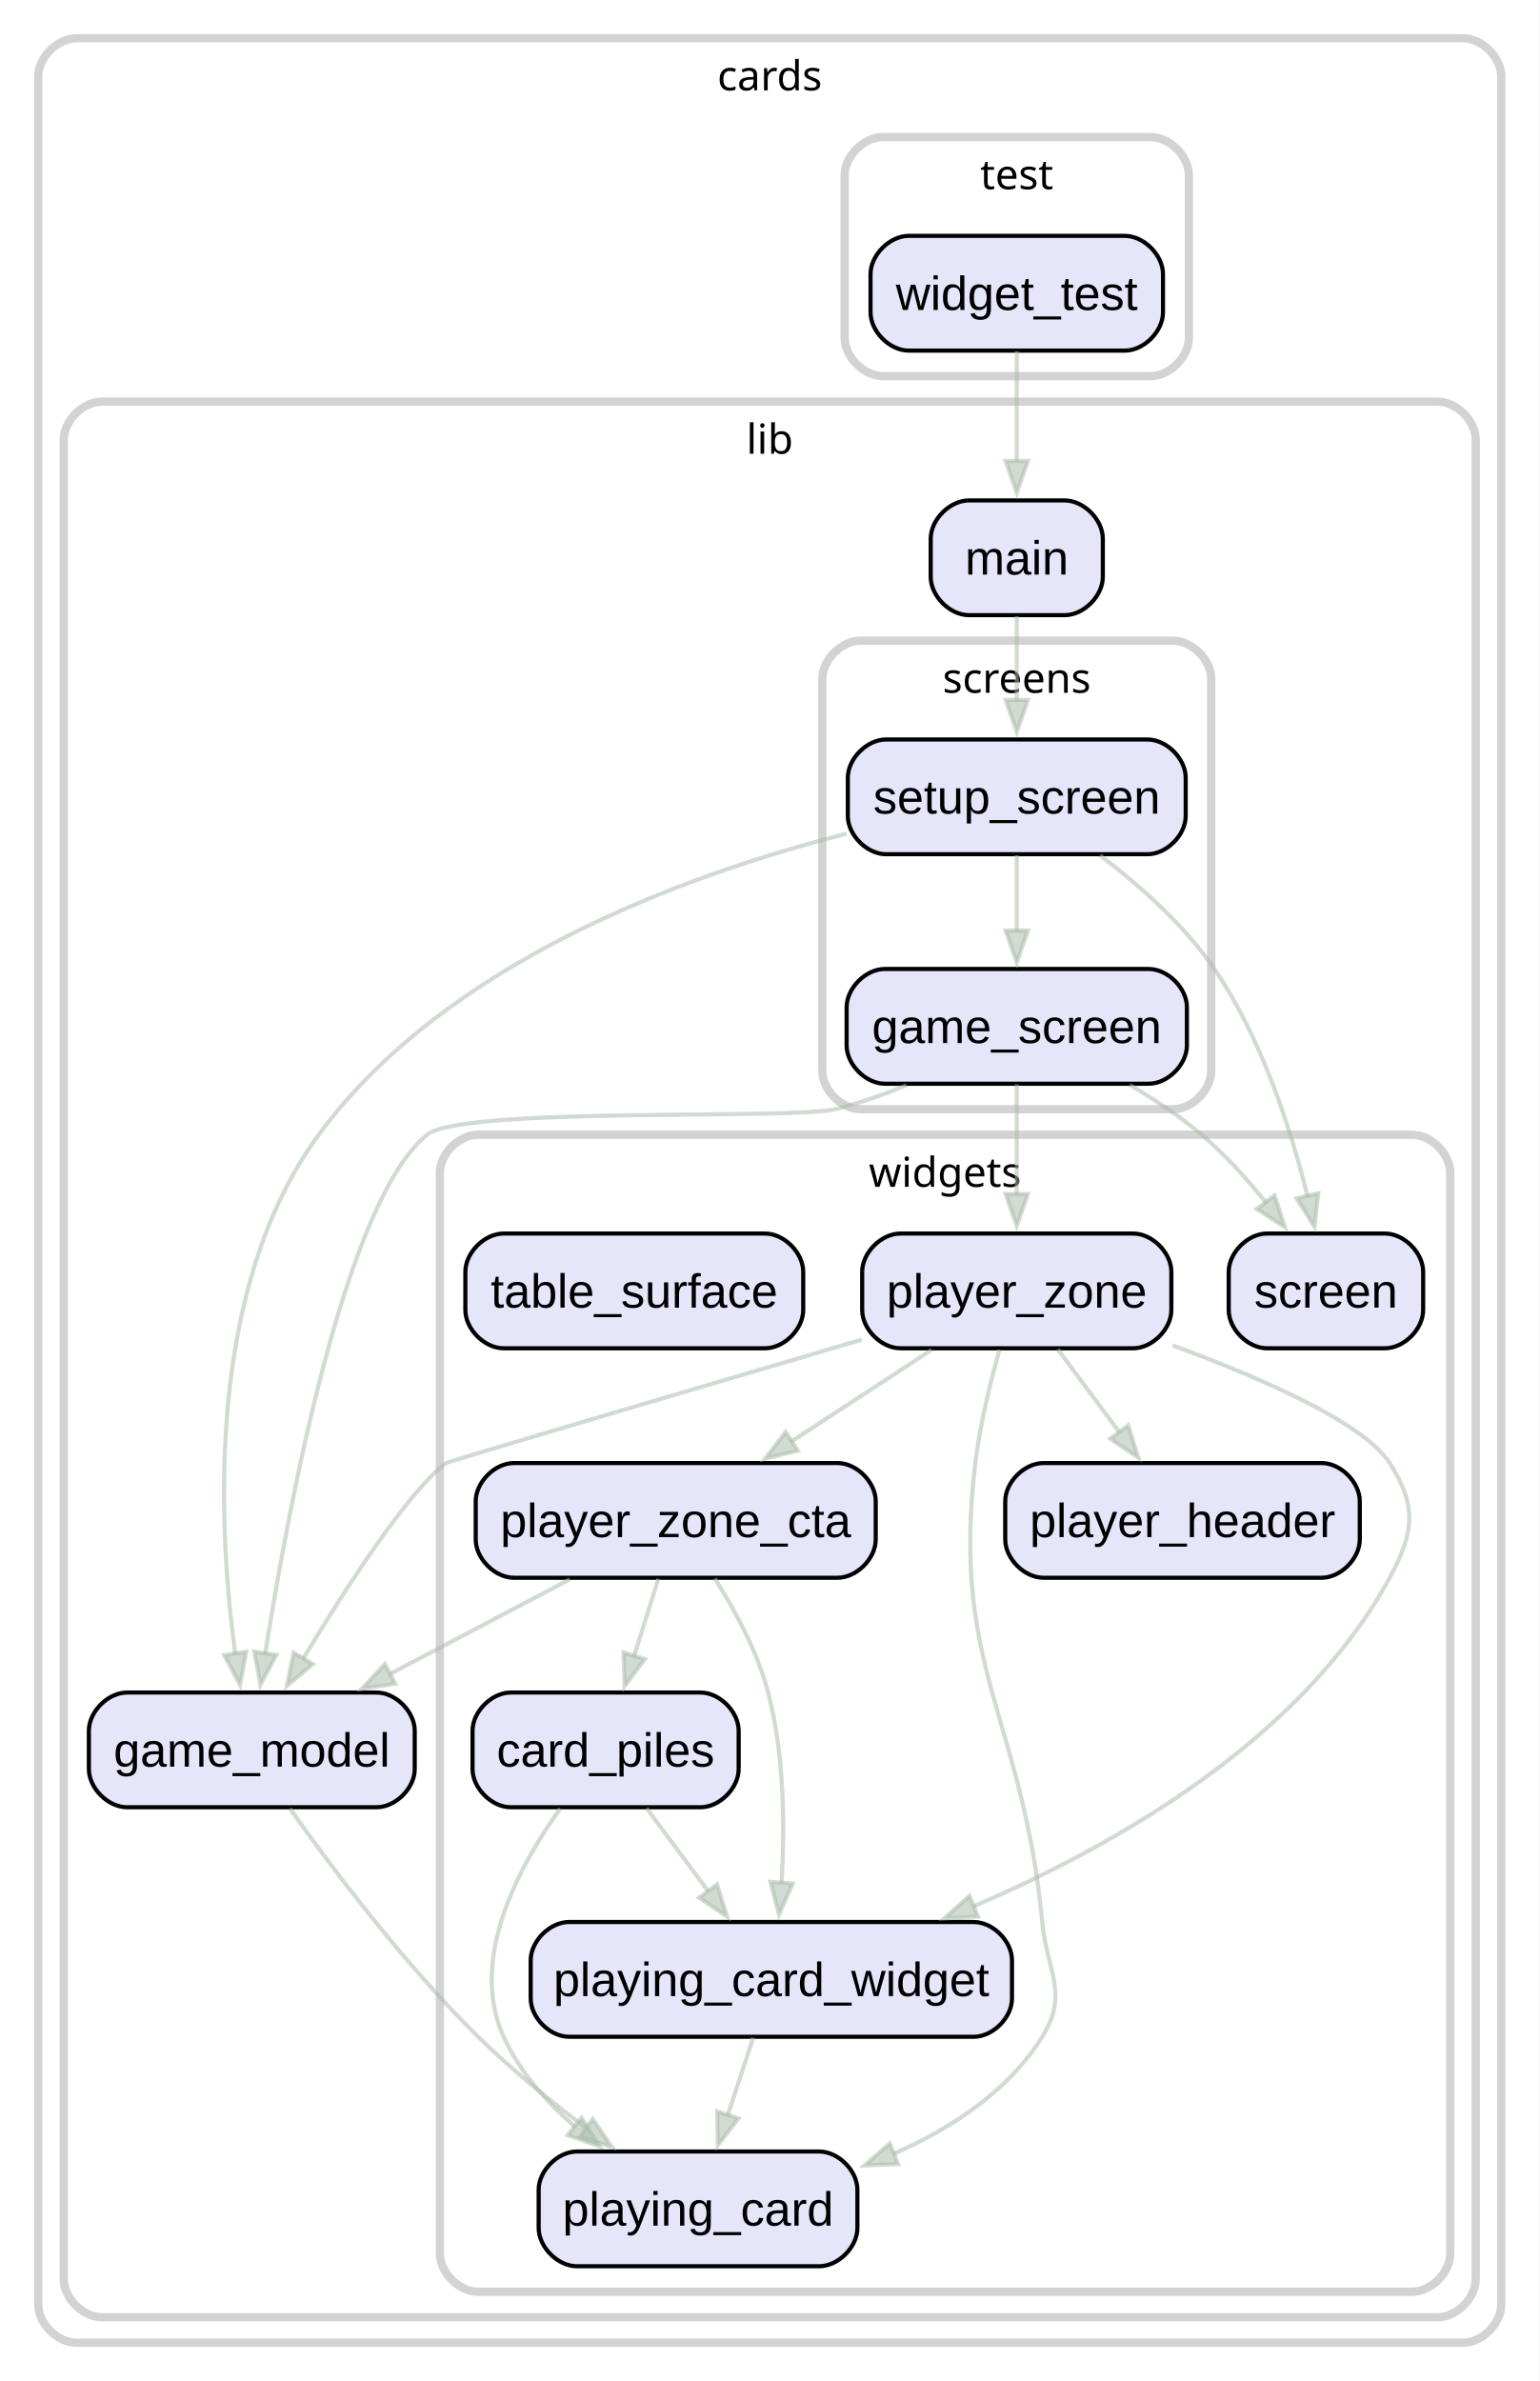
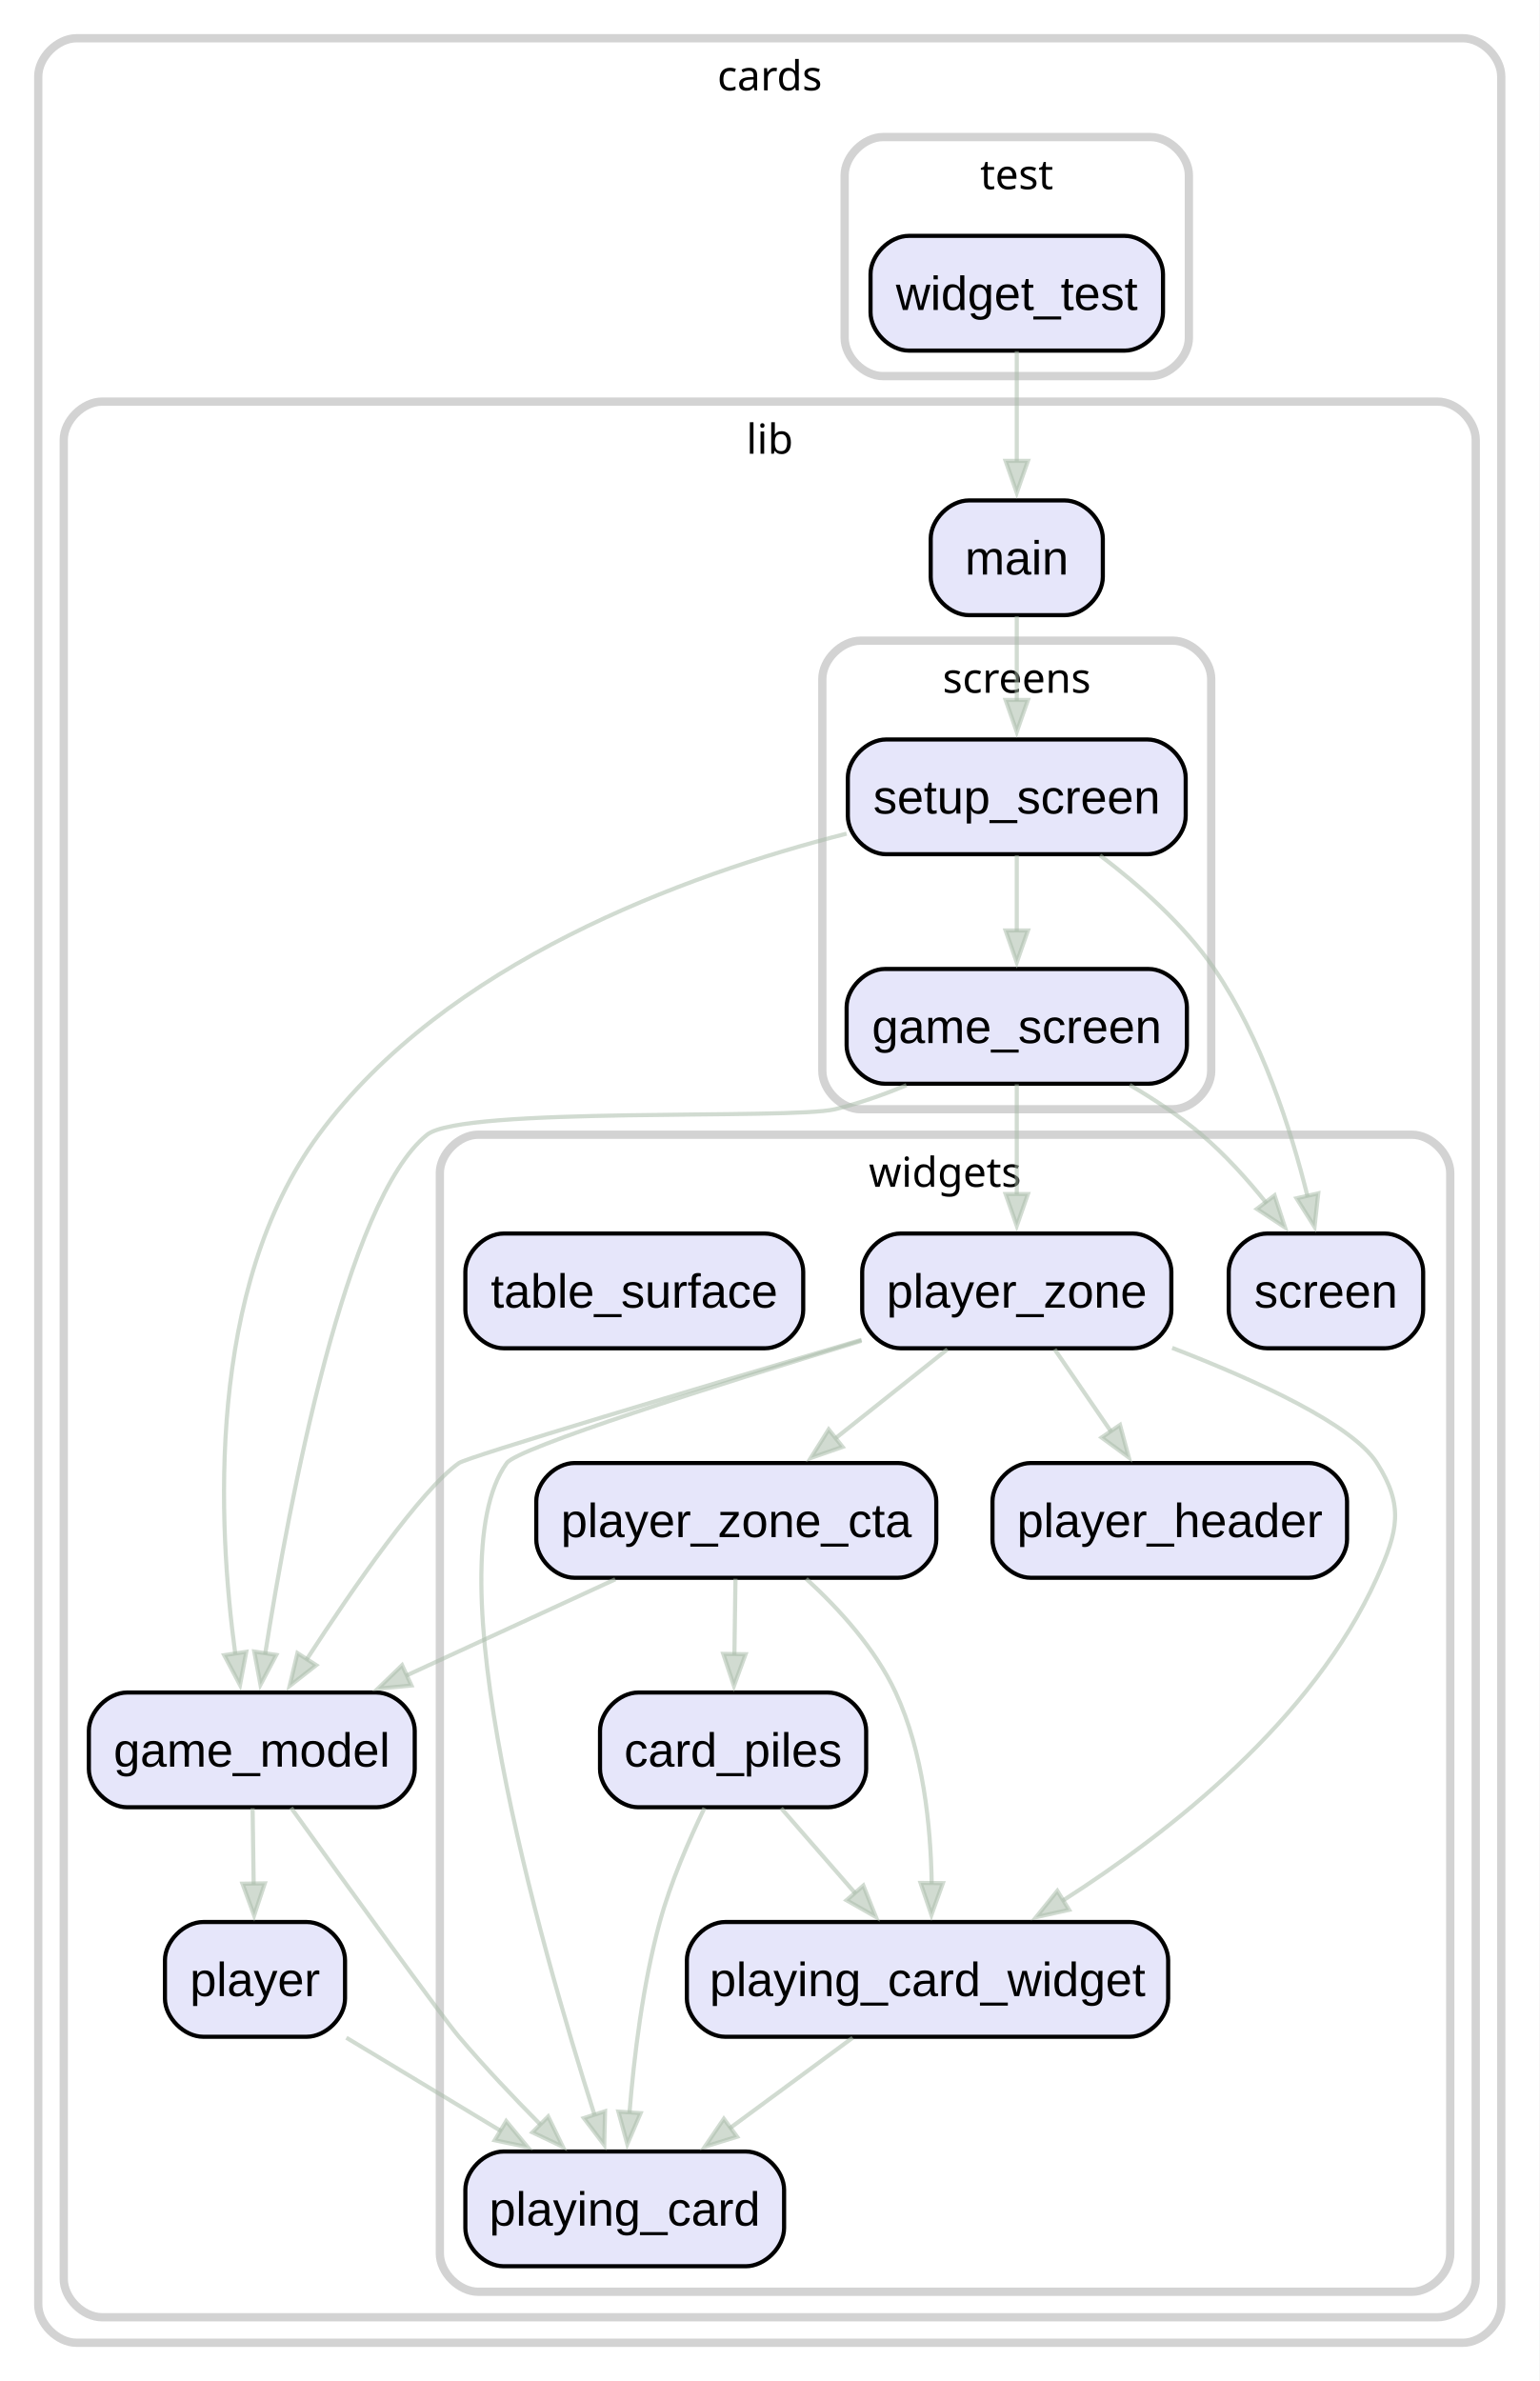
<svg xmlns="http://www.w3.org/2000/svg" width="483pt" height="747pt" viewBox="0.00 0.00 483.00 747.00">
  <g id="graph0" class="graph" transform="scale(1 1) rotate(0) translate(4 743)">
    <polygon fill="white" stroke="none" points="-4,4 -4,-743 479,-743 479,4 -4,4" />
    <g id="clust1" class="cluster">
      <path fill="none" stroke="lightgray" stroke-width="2.6" d="M20,-8C20,-8 455,-8 455,-8 461,-8 467,-14 467,-20 467,-20 467,-719 467,-719 467,-725 461,-731 455,-731 455,-731 20,-731 20,-731 14,-731 8,-725 8,-719 8,-719 8,-20 8,-20 8,-14 14,-8 20,-8" />
      <text text-anchor="middle" x="237.5" y="-714.65" font-family="Arial Black" font-size="13.00">cards</text>
    </g>
    <g id="clust2" class="cluster">
      <path fill="none" stroke="lightgray" stroke-width="2.6" d="M273,-625C273,-625 357,-625 357,-625 363,-625 369,-631 369,-637 369,-637 369,-688 369,-688 369,-694 363,-700 357,-700 357,-700 273,-700 273,-700 267,-700 261,-694 261,-688 261,-688 261,-637 261,-637 261,-631 267,-625 273,-625" />
      <text text-anchor="middle" x="315" y="-683.65" font-family="Arial Black" font-size="13.00">test</text>
    </g>
    <g id="clust3" class="cluster">
      <path fill="none" stroke="lightgray" stroke-width="2.6" d="M28,-16C28,-16 447,-16 447,-16 453,-16 459,-22 459,-28 459,-28 459,-605 459,-605 459,-611 453,-617 447,-617 447,-617 28,-617 28,-617 22,-617 16,-611 16,-605 16,-605 16,-28 16,-28 16,-22 22,-16 28,-16" />
      <text text-anchor="middle" x="237.5" y="-600.65" font-family="Arial Black" font-size="13.00">lib</text>
    </g>
    <g id="clust4" class="cluster">
      <path fill="none" stroke="lightgray" stroke-width="2.6" d="M266,-395C266,-395 364,-395 364,-395 370,-395 376,-401 376,-407 376,-407 376,-530 376,-530 376,-536 370,-542 364,-542 364,-542 266,-542 266,-542 260,-542 254,-536 254,-530 254,-530 254,-407 254,-407 254,-401 260,-395 266,-395" />
      <text text-anchor="middle" x="315" y="-525.65" font-family="Arial Black" font-size="13.00">screens</text>
    </g>
    <g id="clust5" class="cluster">
      <path fill="none" stroke="lightgray" stroke-width="2.6" d="M146,-24C146,-24 439,-24 439,-24 445,-24 451,-30 451,-36 451,-36 451,-375 451,-375 451,-381 445,-387 439,-387 439,-387 146,-387 146,-387 140,-387 134,-381 134,-375 134,-375 134,-36 134,-36 134,-30 140,-24 146,-24" />
      <text text-anchor="middle" x="292.5" y="-370.65" font-family="Arial Black" font-size="13.00">widgets</text>
    </g>
    <g id="node1" class="node">
      <path fill="Lavender" stroke="black" stroke-width="1.3" d="M348.88,-669C348.88,-669 281.12,-669 281.12,-669 275.12,-669 269.12,-663 269.12,-657 269.12,-657 269.12,-645 269.12,-645 269.12,-639 275.12,-633 281.12,-633 281.12,-633 348.88,-633 348.88,-633 354.88,-633 360.88,-639 360.88,-645 360.88,-645 360.88,-657 360.88,-657 360.88,-663 354.88,-669 348.88,-669" />
      <text text-anchor="middle" x="315" y="-645.75" font-family="Arial" font-size="15.00">widget_test</text>
    </g>
    <g id="node5" class="node">
      <path fill="Lavender" stroke="black" stroke-width="1.3" d="M330,-586C330,-586 300,-586 300,-586 294,-586 288,-580 288,-574 288,-574 288,-562 288,-562 288,-556 294,-550 300,-550 300,-550 330,-550 330,-550 336,-550 342,-556 342,-562 342,-562 342,-574 342,-574 342,-580 336,-586 330,-586" />
      <text text-anchor="middle" x="315" y="-562.75" font-family="Arial" font-size="15.00">main</text>
    </g>
    <g id="edge1" class="edge">
      <path fill="none" stroke="#aabbaa" stroke-width="1.3" stroke-opacity="0.533" d="M315,-632.82C315,-622.8 315,-609.88 315,-598.29" />
      <polygon fill="#aabbaa" fill-opacity="0.533" stroke="#aabbaa" stroke-width="1.3" stroke-opacity="0.533" points="318.5,-598.4 315,-588.4 311.5,-598.4 318.5,-598.4" />
    </g>
    <g id="node2" class="node">
      <path fill="Lavender" stroke="black" stroke-width="1.3" d="M114.12,-212C114.12,-212 35.88,-212 35.88,-212 29.88,-212 23.88,-206 23.88,-200 23.88,-200 23.88,-188 23.88,-188 23.88,-182 29.88,-176 35.88,-176 35.88,-176 114.12,-176 114.12,-176 120.12,-176 126.12,-182 126.12,-188 126.12,-188 126.12,-200 126.12,-200 126.12,-206 120.12,-212 114.12,-212" />
      <text text-anchor="middle" x="75" y="-188.75" font-family="Arial" font-size="15.00">game_model</text>
    </g>
-     <g id="node9" class="node">
-       <path fill="Lavender" stroke="black" stroke-width="1.3" d="M253,-68C253,-68 177,-68 177,-68 171,-68 165,-62 165,-56 165,-56 165,-44 165,-44 165,-38 171,-32 177,-32 177,-32 253,-32 253,-32 259,-32 265,-38 265,-44 265,-44 265,-56 265,-56 265,-62 259,-68 253,-68" />
-       <text text-anchor="middle" x="215" y="-44.75" font-family="Arial" font-size="15.00">playing_card</text>
+     <g id="node6" class="node">
+       <path fill="Lavender" stroke="black" stroke-width="1.3" d="M92.25,-140C92.25,-140 59.75,-140 59.75,-140 53.75,-140 47.75,-134 47.75,-128 47.75,-128 47.75,-116 47.75,-116 47.75,-110 53.75,-104 59.75,-104 59.75,-104 92.25,-104 92.25,-104 98.25,-104 104.25,-110 104.25,-116 104.25,-116 104.25,-128 104.25,-128 104.25,-134 98.25,-140 92.25,-140" />
+       <text text-anchor="middle" x="76" y="-116.75" font-family="Arial" font-size="15.00">player</text>
    </g>
    <g id="edge2" class="edge">
-       <path fill="none" stroke="#aabbaa" stroke-width="1.3" stroke-opacity="0.533" d="M86.96,-175.58C100.24,-156.85 122.87,-126.71 146,-104 156.34,-93.85 168.61,-83.87 179.92,-75.35" />
-       <polygon fill="#aabbaa" fill-opacity="0.533" stroke="#aabbaa" stroke-width="1.3" stroke-opacity="0.533" points="181.98,-78.19 187.96,-69.44 177.83,-72.55 181.98,-78.19" />
+       <path fill="none" stroke="#aabbaa" stroke-width="1.3" stroke-opacity="0.533" d="M75.25,-175.7C75.35,-168.49 75.47,-159.93 75.59,-151.82" />
+       <polygon fill="#aabbaa" fill-opacity="0.533" stroke="#aabbaa" stroke-width="1.3" stroke-opacity="0.533" points="79.08,-152.12 75.73,-142.07 72.08,-152.02 79.08,-152.12" />
+     </g>
+     <g id="node10" class="node">
+       <path fill="Lavender" stroke="black" stroke-width="1.3" d="M230,-68C230,-68 154,-68 154,-68 148,-68 142,-62 142,-56 142,-56 142,-44 142,-44 142,-38 148,-32 154,-32 154,-32 230,-32 230,-32 236,-32 242,-38 242,-44 242,-44 242,-56 242,-56 242,-62 236,-68 230,-68" />
+       <text text-anchor="middle" x="192" y="-44.75" font-family="Arial" font-size="15.00">playing_card</text>
+     </g>
+     <g id="edge3" class="edge">
+       <path fill="none" stroke="#aabbaa" stroke-width="1.3" stroke-opacity="0.533" d="M87.31,-175.86C104.56,-151.9 134.43,-110.57 140,-104 147.92,-94.66 157.12,-84.95 165.57,-76.44" />
+       <polygon fill="#aabbaa" fill-opacity="0.533" stroke="#aabbaa" stroke-width="1.3" stroke-opacity="0.533" points="167.98,-78.98 172.61,-69.45 163.04,-74.01 167.98,-78.98" />
    </g>
    <g id="node3" class="node">
      <path fill="Lavender" stroke="black" stroke-width="1.3" d="M356.38,-439C356.38,-439 273.62,-439 273.62,-439 267.62,-439 261.62,-433 261.62,-427 261.62,-427 261.62,-415 261.62,-415 261.62,-409 267.62,-403 273.62,-403 273.62,-403 356.38,-403 356.38,-403 362.38,-403 368.38,-409 368.38,-415 368.38,-415 368.38,-427 368.38,-427 368.38,-433 362.38,-439 356.38,-439" />
      <text text-anchor="middle" x="315" y="-415.75" font-family="Arial" font-size="15.00">game_screen</text>
    </g>
-     <g id="edge5" class="edge">
+     <g id="edge6" class="edge">
      <path fill="none" stroke="#aabbaa" stroke-width="1.3" stroke-opacity="0.533" d="M280.4,-402.53C273.16,-399.54 265.46,-396.81 258,-395 244.15,-391.64 141.11,-395.93 130,-387 104.58,-366.57 86.82,-272.48 79.19,-224.03" />
      <polygon fill="#aabbaa" fill-opacity="0.533" stroke="#aabbaa" stroke-width="1.3" stroke-opacity="0.533" points="82.69,-223.79 77.72,-214.43 75.77,-224.85 82.69,-223.79" />
    </g>
-     <g id="node8" class="node">
+     <g id="node9" class="node">
      <path fill="Lavender" stroke="black" stroke-width="1.3" d="M351.5,-356C351.5,-356 278.5,-356 278.5,-356 272.5,-356 266.5,-350 266.5,-344 266.5,-344 266.5,-332 266.5,-332 266.5,-326 272.5,-320 278.5,-320 278.5,-320 351.5,-320 351.5,-320 357.5,-320 363.5,-326 363.5,-332 363.5,-332 363.5,-344 363.5,-344 363.5,-350 357.5,-356 351.5,-356" />
      <text text-anchor="middle" x="315" y="-332.75" font-family="Arial" font-size="15.00">player_zone</text>
    </g>
-     <g id="edge3" class="edge">
+     <g id="edge4" class="edge">
      <path fill="none" stroke="#aabbaa" stroke-width="1.3" stroke-opacity="0.533" d="M315,-402.82C315,-392.8 315,-379.88 315,-368.29" />
      <polygon fill="#aabbaa" fill-opacity="0.533" stroke="#aabbaa" stroke-width="1.3" stroke-opacity="0.533" points="318.5,-368.4 315,-358.4 311.5,-368.4 318.5,-368.4" />
    </g>
-     <g id="node12" class="node">
+     <g id="node13" class="node">
      <path fill="Lavender" stroke="black" stroke-width="1.3" d="M430.5,-356C430.5,-356 393.5,-356 393.5,-356 387.5,-356 381.5,-350 381.5,-344 381.5,-344 381.5,-332 381.5,-332 381.5,-326 387.5,-320 393.5,-320 393.5,-320 430.5,-320 430.5,-320 436.5,-320 442.5,-326 442.5,-332 442.5,-332 442.5,-344 442.5,-344 442.5,-350 436.5,-356 430.5,-356" />
      <text text-anchor="middle" x="412" y="-332.75" font-family="Arial" font-size="15.00">screen</text>
    </g>
-     <g id="edge4" class="edge">
+     <g id="edge5" class="edge">
      <path fill="none" stroke="#aabbaa" stroke-width="1.3" stroke-opacity="0.533" d="M350.43,-402.62C358.23,-398.05 366.19,-392.77 373,-387 380.37,-380.75 387.38,-372.97 393.37,-365.49" />
      <polygon fill="#aabbaa" fill-opacity="0.533" stroke="#aabbaa" stroke-width="1.3" stroke-opacity="0.533" points="395.88,-367.97 399.17,-357.9 390.32,-363.72 395.88,-367.97" />
    </g>
    <g id="node4" class="node">
      <path fill="Lavender" stroke="black" stroke-width="1.3" d="M356,-511C356,-511 274,-511 274,-511 268,-511 262,-505 262,-499 262,-499 262,-487 262,-487 262,-481 268,-475 274,-475 274,-475 356,-475 356,-475 362,-475 368,-481 368,-487 368,-487 368,-499 368,-499 368,-505 362,-511 356,-511" />
      <text text-anchor="middle" x="315" y="-487.75" font-family="Arial" font-size="15.00">setup_screen</text>
    </g>
-     <g id="edge6" class="edge">
+     <g id="edge7" class="edge">
      <path fill="none" stroke="#aabbaa" stroke-width="1.3" stroke-opacity="0.533" d="M261.61,-481.46C210.58,-468.43 135.72,-441.01 96,-387 60.61,-338.88 64.3,-264.75 69.82,-224.12" />
      <polygon fill="#aabbaa" fill-opacity="0.533" stroke="#aabbaa" stroke-width="1.3" stroke-opacity="0.533" points="73.27,-224.77 71.3,-214.36 66.34,-223.72 73.27,-224.77" />
    </g>
-     <g id="edge7" class="edge">
+     <g id="edge8" class="edge">
      <path fill="none" stroke="#aabbaa" stroke-width="1.3" stroke-opacity="0.533" d="M315,-474.7C315,-467.49 315,-458.93 315,-450.82" />
      <polygon fill="#aabbaa" fill-opacity="0.533" stroke="#aabbaa" stroke-width="1.3" stroke-opacity="0.533" points="318.5,-451.07 315,-441.07 311.5,-451.07 318.5,-451.07" />
    </g>
-     <g id="edge8" class="edge">
+     <g id="edge9" class="edge">
      <path fill="none" stroke="#aabbaa" stroke-width="1.3" stroke-opacity="0.533" d="M341.09,-474.66C353.42,-465.34 367.48,-452.91 377,-439 391.85,-417.3 401.03,-388.66 406.24,-367.59" />
      <polygon fill="#aabbaa" fill-opacity="0.533" stroke="#aabbaa" stroke-width="1.3" stroke-opacity="0.533" points="409.59,-368.61 408.42,-358.08 402.77,-367.05 409.59,-368.61" />
    </g>
-     <g id="edge9" class="edge">
+     <g id="edge10" class="edge">
      <path fill="none" stroke="#aabbaa" stroke-width="1.3" stroke-opacity="0.533" d="M315,-549.7C315,-541.76 315,-532.12 315,-523.11" />
      <polygon fill="#aabbaa" fill-opacity="0.533" stroke="#aabbaa" stroke-width="1.3" stroke-opacity="0.533" points="318.5,-523.4 315,-513.4 311.5,-523.4 318.5,-523.4" />
    </g>
-     <g id="node6" class="node">
-       <path fill="Lavender" stroke="black" stroke-width="1.3" d="M301.5,-140C301.5,-140 174.5,-140 174.5,-140 168.5,-140 162.5,-134 162.5,-128 162.5,-128 162.5,-116 162.5,-116 162.5,-110 168.5,-104 174.5,-104 174.5,-104 301.5,-104 301.5,-104 307.5,-104 313.5,-110 313.5,-116 313.5,-116 313.5,-128 313.5,-128 313.5,-134 307.5,-140 301.5,-140" />
-       <text text-anchor="middle" x="238" y="-116.75" font-family="Arial" font-size="15.00">playing_card_widget</text>
-     </g>
-     <g id="edge10" class="edge">
-       <path fill="none" stroke="#aabbaa" stroke-width="1.3" stroke-opacity="0.533" d="M232.31,-103.7C229.89,-96.32 227,-87.52 224.28,-79.25" />
-       <polygon fill="#aabbaa" fill-opacity="0.533" stroke="#aabbaa" stroke-width="1.3" stroke-opacity="0.533" points="227.68,-78.38 221.23,-69.97 221.03,-80.57 227.68,-78.38" />
+     <g id="edge11" class="edge">
+       <path fill="none" stroke="#aabbaa" stroke-width="1.3" stroke-opacity="0.533" d="M104.67,-103.7C119.31,-94.86 137.34,-83.99 153.2,-74.41" />
+       <polygon fill="#aabbaa" fill-opacity="0.533" stroke="#aabbaa" stroke-width="1.3" stroke-opacity="0.533" points="154.82,-77.53 161.57,-69.36 151.2,-71.53 154.82,-77.53" />
    </g>
    <g id="node7" class="node">
+       <path fill="Lavender" stroke="black" stroke-width="1.3" d="M350.5,-140C350.5,-140 223.5,-140 223.5,-140 217.5,-140 211.5,-134 211.5,-128 211.5,-128 211.5,-116 211.5,-116 211.5,-110 217.5,-104 223.5,-104 223.5,-104 350.5,-104 350.5,-104 356.5,-104 362.5,-110 362.5,-116 362.5,-116 362.5,-128 362.5,-128 362.5,-134 356.5,-140 350.5,-140" />
+       <text text-anchor="middle" x="287" y="-116.75" font-family="Arial" font-size="15.00">playing_card_widget</text>
+     </g>
+     <g id="edge12" class="edge">
+       <path fill="none" stroke="#aabbaa" stroke-width="1.3" stroke-opacity="0.533" d="M263.52,-103.7C251.87,-95.11 237.61,-84.61 224.89,-75.24" />
+       <polygon fill="#aabbaa" fill-opacity="0.533" stroke="#aabbaa" stroke-width="1.3" stroke-opacity="0.533" points="227.25,-72.63 217.13,-69.51 223.1,-78.26 227.25,-72.63" />
+     </g>
+     <g id="node8" class="node">
      <path fill="Lavender" stroke="black" stroke-width="1.3" d="M236,-356C236,-356 154,-356 154,-356 148,-356 142,-350 142,-344 142,-344 142,-332 142,-332 142,-326 148,-320 154,-320 154,-320 236,-320 236,-320 242,-320 248,-326 248,-332 248,-332 248,-344 248,-344 248,-350 242,-356 236,-356" />
      <text text-anchor="middle" x="195" y="-332.75" font-family="Arial" font-size="15.00">table_surface</text>
    </g>
-     <g id="edge11" class="edge">
-       <path fill="none" stroke="#aabbaa" stroke-width="1.3" stroke-opacity="0.533" d="M266.33,-322.69C213.56,-307.17 136.69,-284.5 136,-284 124.43,-275.58 104.94,-245.5 91.1,-222.62" />
-       <polygon fill="#aabbaa" fill-opacity="0.533" stroke="#aabbaa" stroke-width="1.3" stroke-opacity="0.533" points="94.15,-220.89 86.02,-214.1 88.14,-224.48 94.15,-220.89" />
+     <g id="edge13" class="edge">
+       <path fill="none" stroke="#aabbaa" stroke-width="1.3" stroke-opacity="0.533" d="M266.32,-322.66C215.47,-307.62 142.69,-285.91 140,-284 128.02,-275.5 107.04,-245.2 92.16,-222.3" />
+       <polygon fill="#aabbaa" fill-opacity="0.533" stroke="#aabbaa" stroke-width="1.3" stroke-opacity="0.533" points="95.21,-220.58 86.87,-214.05 89.32,-224.36 95.21,-220.58" />
+     </g>
+     <g id="edge17" class="edge">
+       <path fill="none" stroke="#aabbaa" stroke-width="1.3" stroke-opacity="0.533" d="M363.76,-320.12C390.75,-309.68 420.36,-296.02 428,-284 436.58,-270.5 434.56,-262.59 428,-248 407.93,-203.39 363.2,-168.25 329.47,-146.73" />
+       <polygon fill="#aabbaa" fill-opacity="0.533" stroke="#aabbaa" stroke-width="1.3" stroke-opacity="0.533" points="331.41,-143.82 321.06,-141.53 327.72,-149.77 331.41,-143.82" />
+     </g>
+     <g id="edge16" class="edge">
+       <path fill="none" stroke="#aabbaa" stroke-width="1.3" stroke-opacity="0.533" d="M266.25,-322.36C220.46,-308.38 158.44,-288.76 155,-284 131.7,-251.74 165.09,-134.22 182.53,-79.45" />
+       <polygon fill="#aabbaa" fill-opacity="0.533" stroke="#aabbaa" stroke-width="1.3" stroke-opacity="0.533" points="185.83,-80.63 185.58,-70.04 179.17,-78.48 185.83,-80.63" />
+     </g>
+     <g id="node12" class="node">
+       <path fill="Lavender" stroke="black" stroke-width="1.3" d="M277.75,-284C277.75,-284 176.25,-284 176.25,-284 170.25,-284 164.25,-278 164.25,-272 164.25,-272 164.25,-260 164.25,-260 164.25,-254 170.25,-248 176.25,-248 176.25,-248 277.75,-248 277.75,-248 283.75,-248 289.75,-254 289.75,-260 289.75,-260 289.75,-272 289.75,-272 289.75,-278 283.75,-284 277.75,-284" />
+       <text text-anchor="middle" x="227" y="-260.75" font-family="Arial" font-size="15.00">player_zone_cta</text>
    </g>
    <g id="edge15" class="edge">
-       <path fill="none" stroke="#aabbaa" stroke-width="1.3" stroke-opacity="0.533" d="M363.87,-320.92C392.23,-310.49 423.9,-296.56 432,-284 440.67,-270.55 439.66,-262.05 432,-248 404.45,-197.47 346.73,-164.29 301.37,-144.89" />
-       <polygon fill="#aabbaa" fill-opacity="0.533" stroke="#aabbaa" stroke-width="1.3" stroke-opacity="0.533" points="302.83,-141.71 292.25,-141.13 300.16,-148.18 302.83,-141.71" />
+       <path fill="none" stroke="#aabbaa" stroke-width="1.3" stroke-opacity="0.533" d="M293.25,-319.7C282.67,-311.28 269.77,-301.02 258.17,-291.79" />
+       <polygon fill="#aabbaa" fill-opacity="0.533" stroke="#aabbaa" stroke-width="1.3" stroke-opacity="0.533" points="260.35,-289.06 250.35,-285.57 255.99,-294.54 260.35,-289.06" />
+     </g>
+     <g id="node14" class="node">
+       <path fill="Lavender" stroke="black" stroke-width="1.3" d="M406.62,-284C406.62,-284 319.38,-284 319.38,-284 313.38,-284 307.38,-278 307.38,-272 307.38,-272 307.38,-260 307.38,-260 307.38,-254 313.38,-248 319.38,-248 319.38,-248 406.62,-248 406.62,-248 412.62,-248 418.62,-254 418.62,-260 418.62,-260 418.62,-272 418.62,-272 418.62,-278 412.62,-284 406.62,-284" />
+       <text text-anchor="middle" x="363" y="-260.75" font-family="Arial" font-size="15.00">player_header</text>
    </g>
    <g id="edge14" class="edge">
-       <path fill="none" stroke="#aabbaa" stroke-width="1.3" stroke-opacity="0.533" d="M309.59,-319.53C306.7,-309.29 303.45,-296.04 302,-284 294.24,-219.79 316.8,-204.38 323,-140 324.53,-124.07 331.46,-117.58 323,-104 312.38,-86.97 294.52,-75.25 276.34,-67.26" />
-       <polygon fill="#aabbaa" fill-opacity="0.533" stroke="#aabbaa" stroke-width="1.3" stroke-opacity="0.533" points="277.77,-64.06 267.18,-63.6 275.17,-70.56 277.77,-64.06" />
+       <path fill="none" stroke="#aabbaa" stroke-width="1.3" stroke-opacity="0.533" d="M326.87,-319.7C332.21,-311.9 338.65,-302.51 344.6,-293.83" />
+       <polygon fill="#aabbaa" fill-opacity="0.533" stroke="#aabbaa" stroke-width="1.3" stroke-opacity="0.533" points="347.39,-295.95 350.16,-285.73 341.62,-292 347.39,-295.95" />
    </g>
    <g id="node11" class="node">
-       <path fill="Lavender" stroke="black" stroke-width="1.3" d="M258.75,-284C258.75,-284 157.25,-284 157.25,-284 151.25,-284 145.25,-278 145.25,-272 145.25,-272 145.25,-260 145.25,-260 145.25,-254 151.25,-248 157.25,-248 157.25,-248 258.75,-248 258.75,-248 264.75,-248 270.75,-254 270.75,-260 270.75,-260 270.75,-272 270.75,-272 270.75,-278 264.75,-284 258.75,-284" />
-       <text text-anchor="middle" x="208" y="-260.75" font-family="Arial" font-size="15.00">player_zone_cta</text>
+       <path fill="Lavender" stroke="black" stroke-width="1.3" d="M255.75,-212C255.75,-212 196.25,-212 196.25,-212 190.25,-212 184.25,-206 184.25,-200 184.25,-200 184.25,-188 184.25,-188 184.25,-182 190.25,-176 196.25,-176 196.25,-176 255.75,-176 255.75,-176 261.75,-176 267.75,-182 267.75,-188 267.75,-188 267.75,-200 267.75,-200 267.75,-206 261.75,-212 255.75,-212" />
+       <text text-anchor="middle" x="226" y="-188.75" font-family="Arial" font-size="15.00">card_piles</text>
    </g>
-     <g id="edge13" class="edge">
-       <path fill="none" stroke="#aabbaa" stroke-width="1.3" stroke-opacity="0.533" d="M288.28,-319.52C274.9,-310.76 258.51,-300.04 244.04,-290.58" />
-       <polygon fill="#aabbaa" fill-opacity="0.533" stroke="#aabbaa" stroke-width="1.3" stroke-opacity="0.533" points="246.32,-287.88 236.03,-285.34 242.48,-293.74 246.32,-287.88" />
-     </g>
-     <g id="node13" class="node">
-       <path fill="Lavender" stroke="black" stroke-width="1.3" d="M410.62,-284C410.62,-284 323.38,-284 323.38,-284 317.38,-284 311.38,-278 311.38,-272 311.38,-272 311.38,-260 311.38,-260 311.38,-254 317.38,-248 323.38,-248 323.38,-248 410.62,-248 410.62,-248 416.62,-248 422.62,-254 422.62,-260 422.62,-260 422.62,-272 422.62,-272 422.62,-278 416.62,-284 410.62,-284" />
-       <text text-anchor="middle" x="367" y="-260.75" font-family="Arial" font-size="15.00">player_header</text>
-     </g>
-     <g id="edge12" class="edge">
-       <path fill="none" stroke="#aabbaa" stroke-width="1.3" stroke-opacity="0.533" d="M327.85,-319.7C333.71,-311.81 340.77,-302.3 347.28,-293.55" />
-       <polygon fill="#aabbaa" fill-opacity="0.533" stroke="#aabbaa" stroke-width="1.3" stroke-opacity="0.533" points="349.97,-295.8 353.12,-285.68 344.35,-291.62 349.97,-295.8" />
-     </g>
-     <g id="node10" class="node">
-       <path fill="Lavender" stroke="black" stroke-width="1.3" d="M215.75,-212C215.75,-212 156.25,-212 156.25,-212 150.25,-212 144.25,-206 144.25,-200 144.25,-200 144.25,-188 144.25,-188 144.25,-182 150.25,-176 156.25,-176 156.25,-176 215.75,-176 215.75,-176 221.75,-176 227.75,-182 227.75,-188 227.75,-188 227.75,-200 227.75,-200 227.75,-206 221.75,-212 215.75,-212" />
-       <text text-anchor="middle" x="186" y="-188.75" font-family="Arial" font-size="15.00">card_piles</text>
-     </g>
-     <g id="edge17" class="edge">
-       <path fill="none" stroke="#aabbaa" stroke-width="1.3" stroke-opacity="0.533" d="M198.85,-175.7C204.71,-167.81 211.77,-158.3 218.28,-149.55" />
-       <polygon fill="#aabbaa" fill-opacity="0.533" stroke="#aabbaa" stroke-width="1.3" stroke-opacity="0.533" points="220.97,-151.8 224.12,-141.68 215.35,-147.62 220.97,-151.8" />
-     </g>
-     <g id="edge16" class="edge">
-       <path fill="none" stroke="#aabbaa" stroke-width="1.3" stroke-opacity="0.533" d="M171.76,-175.6C158.71,-157.41 142.97,-128.2 154,-104 158.98,-93.09 167.43,-83.55 176.49,-75.69" />
-       <polygon fill="#aabbaa" fill-opacity="0.533" stroke="#aabbaa" stroke-width="1.3" stroke-opacity="0.533" points="178.46,-78.59 184.1,-69.62 174.1,-73.12 178.46,-78.59" />
+     <g id="edge19" class="edge">
+       <path fill="none" stroke="#aabbaa" stroke-width="1.3" stroke-opacity="0.533" d="M241.08,-175.7C248.1,-167.64 256.59,-157.89 264.36,-148.98" />
+       <polygon fill="#aabbaa" fill-opacity="0.533" stroke="#aabbaa" stroke-width="1.3" stroke-opacity="0.533" points="266.87,-151.43 270.8,-141.59 261.59,-146.83 266.87,-151.43" />
    </g>
    <g id="edge18" class="edge">
-       <path fill="none" stroke="#aabbaa" stroke-width="1.3" stroke-opacity="0.533" d="M174.78,-247.52C157.67,-238.51 136.6,-227.42 118.24,-217.76" />
-       <polygon fill="#aabbaa" fill-opacity="0.533" stroke="#aabbaa" stroke-width="1.3" stroke-opacity="0.533" points="120.02,-214.74 109.54,-213.18 116.76,-220.93 120.02,-214.74" />
+       <path fill="none" stroke="#aabbaa" stroke-width="1.3" stroke-opacity="0.533" d="M217.03,-175.79C212.13,-165.64 206.38,-152.39 203,-140 197.66,-120.42 194.91,-97.7 193.49,-80.12" />
+       <polygon fill="#aabbaa" fill-opacity="0.533" stroke="#aabbaa" stroke-width="1.3" stroke-opacity="0.533" points="196.99,-80.04 192.81,-70.31 190.01,-80.52 196.99,-80.04" />
    </g>
    <g id="edge20" class="edge">
-       <path fill="none" stroke="#aabbaa" stroke-width="1.3" stroke-opacity="0.533" d="M220.25,-247.77C226.58,-237.82 233.65,-224.79 237,-212 242.1,-192.51 242.26,-169.79 241.2,-152.19" />
-       <polygon fill="#aabbaa" fill-opacity="0.533" stroke="#aabbaa" stroke-width="1.3" stroke-opacity="0.533" points="244.7,-152.04 240.41,-142.35 237.72,-152.6 244.7,-152.04" />
+       <path fill="none" stroke="#aabbaa" stroke-width="1.3" stroke-opacity="0.533" d="M189.04,-247.52C169.19,-238.38 144.69,-227.09 123.49,-217.33" />
+       <polygon fill="#aabbaa" fill-opacity="0.533" stroke="#aabbaa" stroke-width="1.3" stroke-opacity="0.533" points="125.08,-214.21 114.53,-213.2 122.15,-220.57 125.08,-214.21" />
    </g>
-     <g id="edge19" class="edge">
-       <path fill="none" stroke="#aabbaa" stroke-width="1.3" stroke-opacity="0.533" d="M202.56,-247.7C200.24,-240.32 197.48,-231.52 194.88,-223.25" />
-       <polygon fill="#aabbaa" fill-opacity="0.533" stroke="#aabbaa" stroke-width="1.3" stroke-opacity="0.533" points="198.3,-222.47 191.97,-213.98 191.62,-224.57 198.3,-222.47" />
+     <g id="edge22" class="edge">
+       <path fill="none" stroke="#aabbaa" stroke-width="1.3" stroke-opacity="0.533" d="M248.94,-247.68C259.23,-238.28 270.62,-225.77 277,-212 285.67,-193.29 288.04,-170.09 288.31,-152.06" />
+       <polygon fill="#aabbaa" fill-opacity="0.533" stroke="#aabbaa" stroke-width="1.3" stroke-opacity="0.533" points="291.82,-152.19 288.23,-142.23 284.82,-152.26 291.82,-152.19" />
+     </g>
+     <g id="edge21" class="edge">
+       <path fill="none" stroke="#aabbaa" stroke-width="1.3" stroke-opacity="0.533" d="M226.75,-247.7C226.65,-240.49 226.53,-231.93 226.41,-223.82" />
+       <polygon fill="#aabbaa" fill-opacity="0.533" stroke="#aabbaa" stroke-width="1.3" stroke-opacity="0.533" points="229.92,-224.02 226.27,-214.07 222.92,-224.12 229.92,-224.02" />
    </g>
  </g>
</svg>
